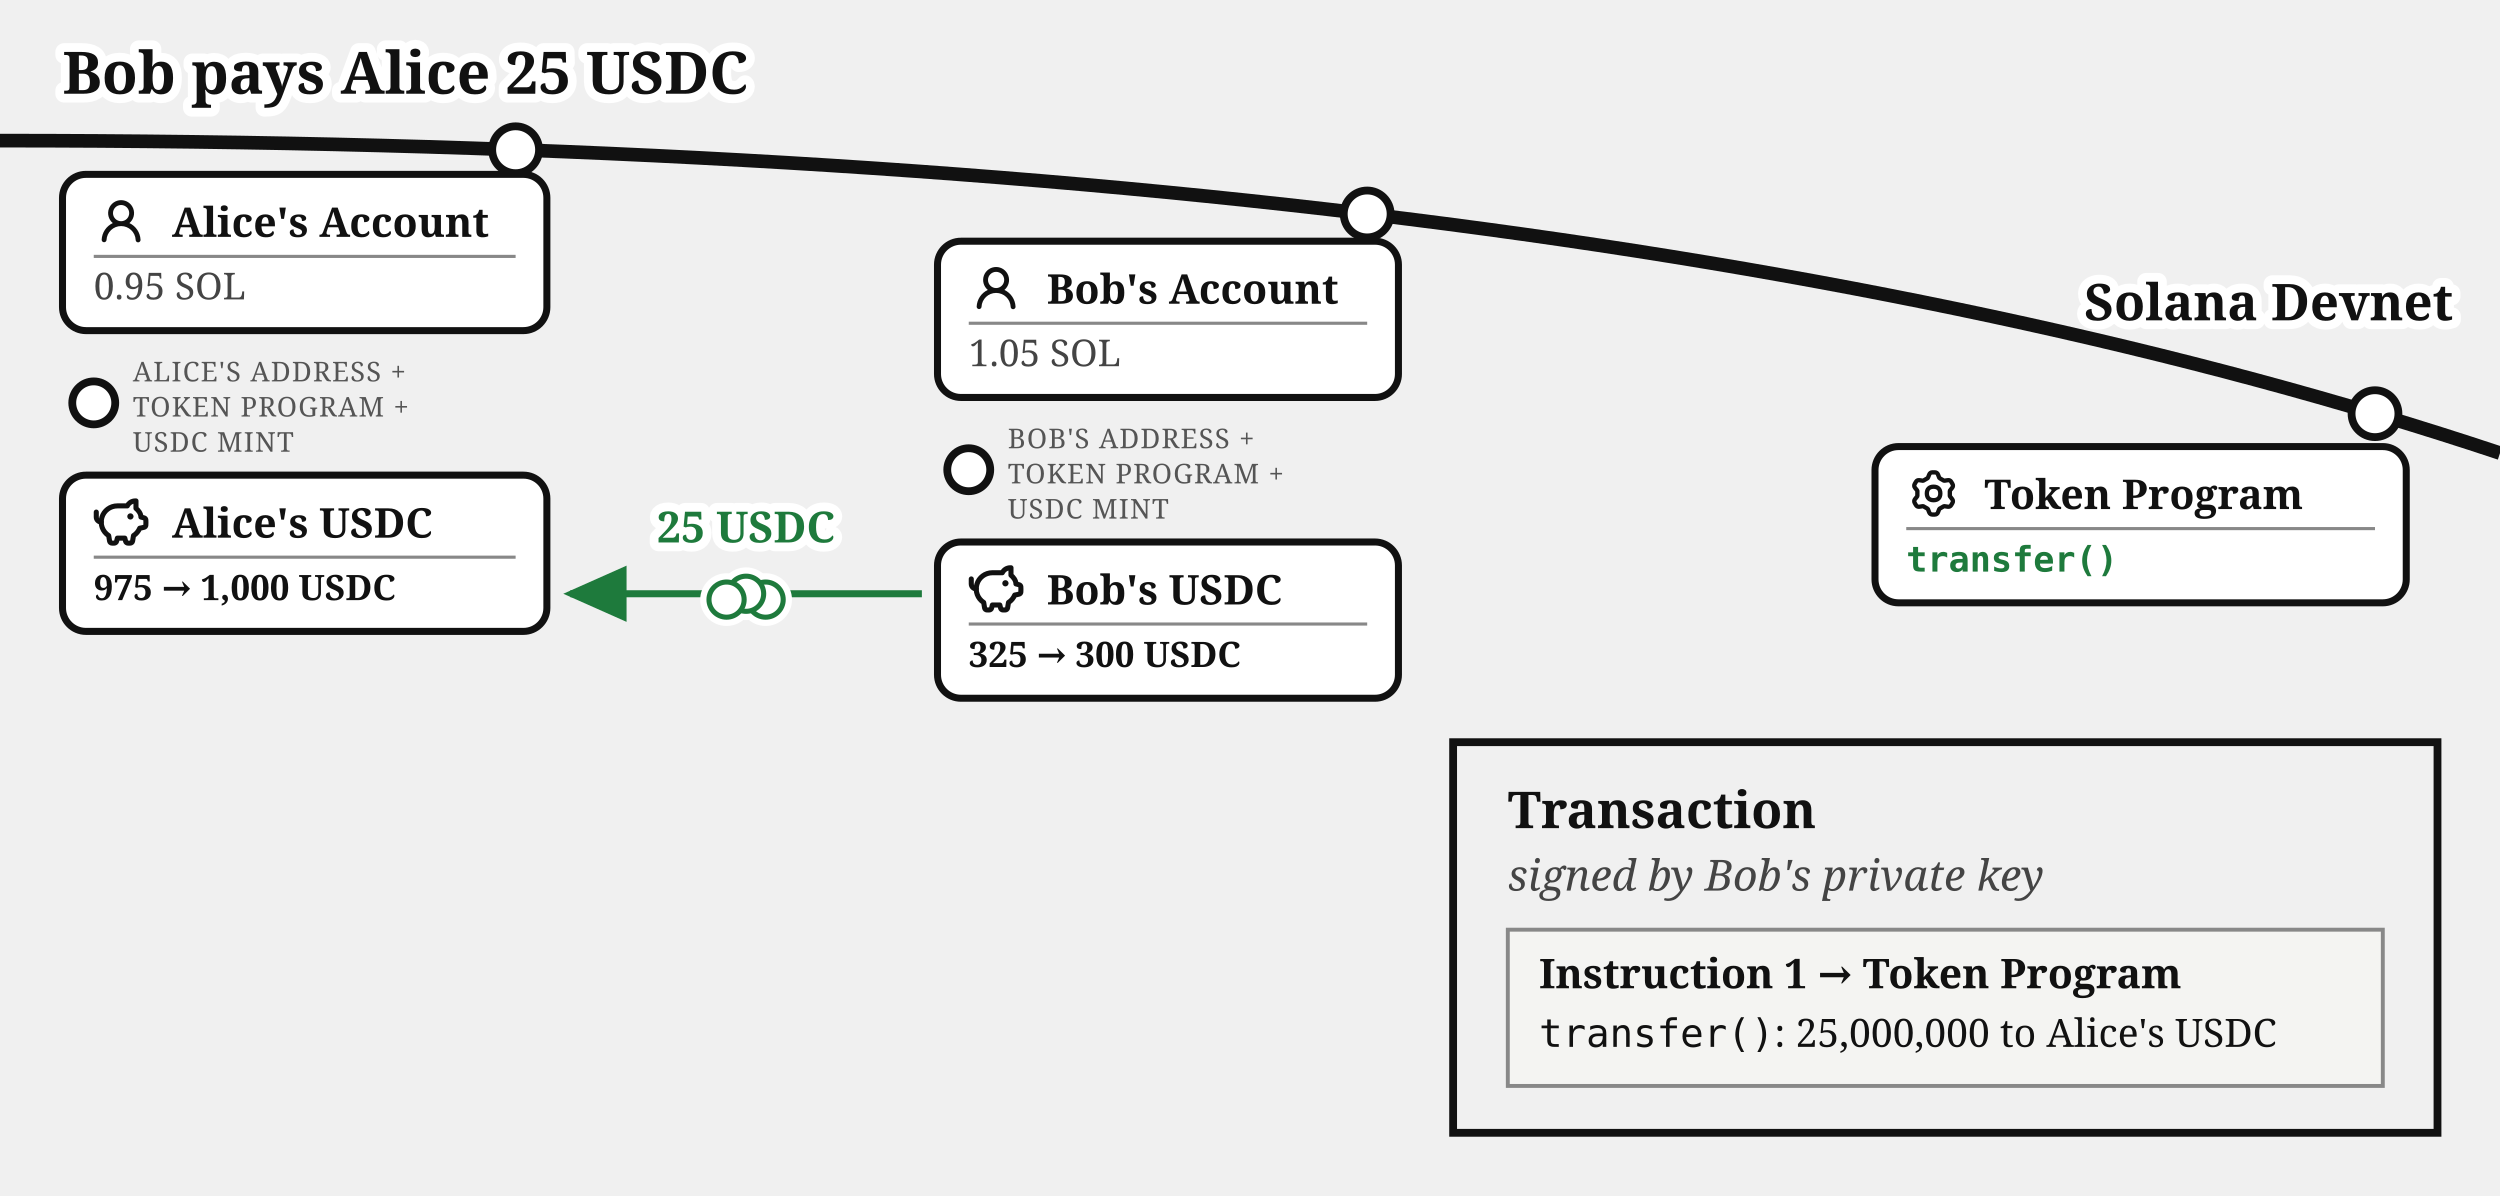
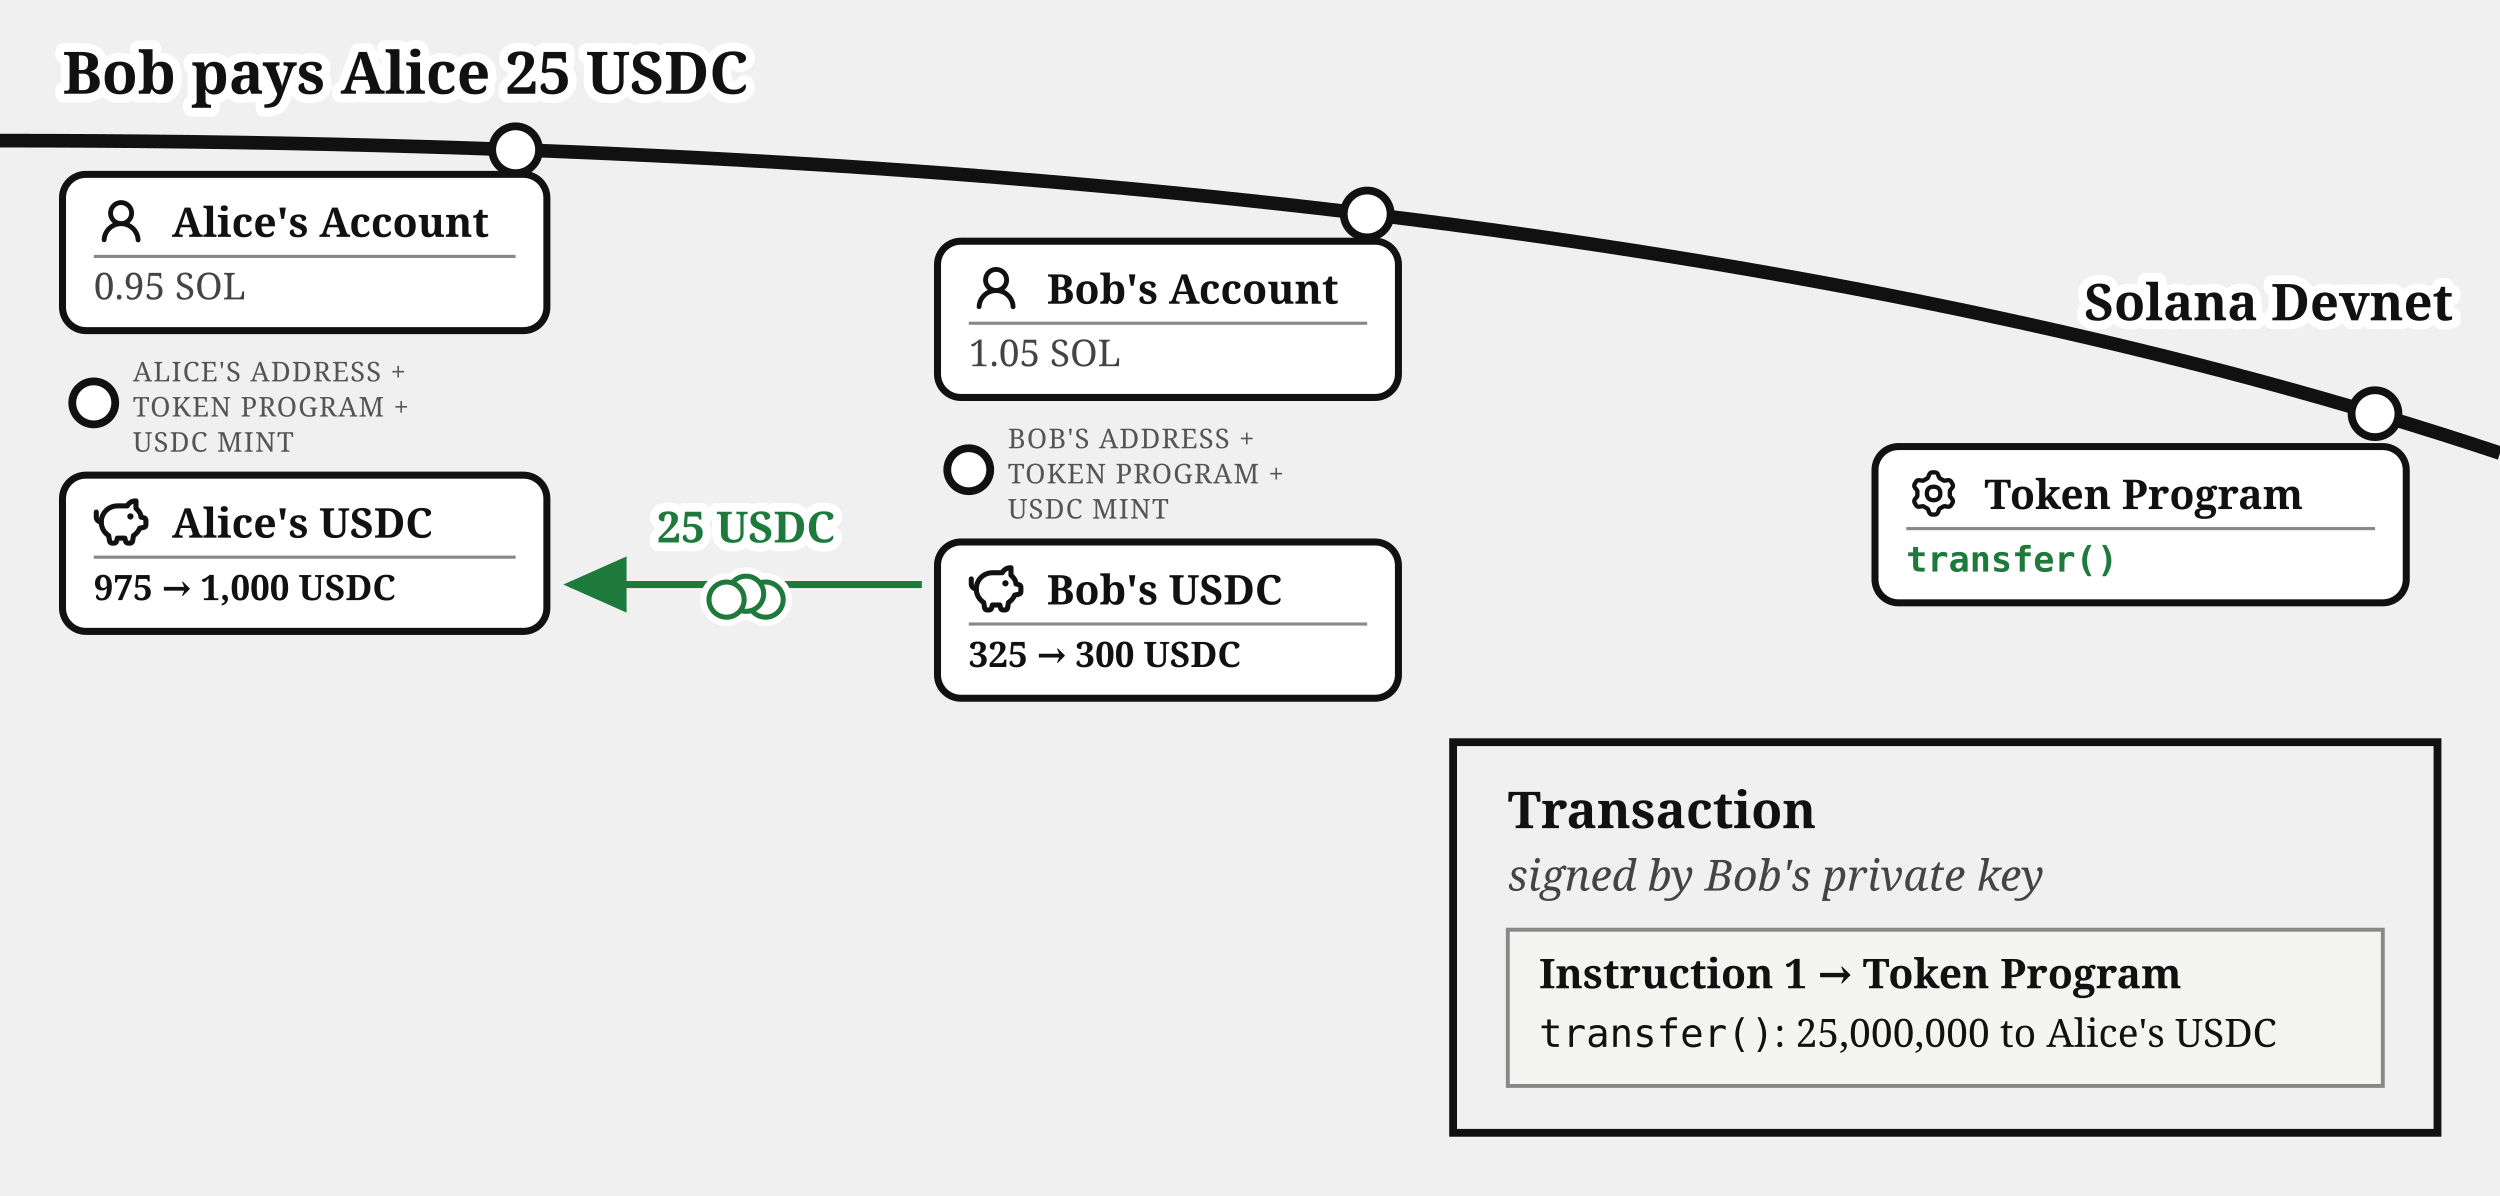
<svg xmlns="http://www.w3.org/2000/svg" viewBox="0 0 640 306" font-family="Gelasio, Georgia, serif" fill="#111">
  <text stroke="#fff" stroke-width="4.5" paint-order="stroke" stroke-linejoin="round" x="16" y="24" font-size="15" font-weight="bold">Bob pays Alice 25 USDC</text>
  <defs>
    <marker id="bobs-usdc-a" markerWidth="9" markerHeight="8" refX="8" refY="4" orient="auto">
      <path d="M0,0 L9,4 L0,8 z" fill="#1e7a3c" />
    </marker>
  </defs>
  <path d="M 0,36 Q 400,36 640,116" fill="none" stroke="#111" stroke-width="3.5" />
  <text stroke="#fff" stroke-width="4.5" paint-order="stroke" stroke-linejoin="round" x="628" y="82" font-size="13" font-weight="bold" text-anchor="end">Solana Devnet</text>
  <circle cx="132" cy="38.335" r="6" fill="#fff" stroke="#111" stroke-width="2" />
  <g>
    <rect x="16" y="44.638" width="124" height="40" rx="6" fill="#fff" stroke="#111" stroke-width="1.8" />
    <g transform="translate(24,49.6382)">
      <g transform="translate(0.36,0.767) scale(0.8301)" fill="#111">
        <path d="M10.561 8.073a6 6 0 0 1 3.432 5.142a.75.75 0 1 1-1.498.07a4.5 4.5 0 0 0-8.99 0a.75.75 0 0 1-1.498-.07a6 6 0 0 1 3.431-5.142a3.999 3.999 0 1 1 5.123 0M10.5 5a2.5 2.5 0 1 0-5 0a2.5 2.5 0 0 0 5 0" />
      </g>
    </g>
    <text x="44" y="60.638" font-size="10.5" font-weight="bold">Alice's Account</text>
    <line x1="24" y1="65.638" x2="132" y2="65.638" stroke="#888" stroke-width="0.8" />
    <text x="24" y="76.638" font-size="9.5" fill="#444">0.95 SOL</text>
  </g>
  <circle cx="24" cy="103.138" r="5.5" fill="#fff" stroke="#111" stroke-width="2" />
  <text x="34" y="97.638" font-size="7" letter-spacing="0.3" fill="#555">ALICE'S ADDRESS +</text>
  <text x="34" y="106.638" font-size="7" letter-spacing="0.3" fill="#555">TOKEN PROGRAM +</text>
  <text x="34" y="115.638" font-size="7" letter-spacing="0.3" fill="#555">USDC MINT</text>
  <g>
    <rect x="16" y="121.638" width="124" height="40" rx="6" fill="#fff" stroke="#111" stroke-width="1.8" />
    <g transform="translate(24,126.638)">
      <g transform="translate(-0.624,-0.624) scale(0.6353)" fill="none" stroke="#111" stroke-linecap="round" stroke-linejoin="round" stroke-width="2.047">
        <path d="M14.5 5.5h-4A6.5 6.5 0 0 0 7 17.478l.288 1.738c.07.423.105.635.202.798a1 1 0 0 0 .49.416c.178.07.392.07.822.07c.397 0 .596 0 .764-.062a1 1 0 0 0 .479-.374c.1-.148.15-.34.246-.727l.209-.837h3l.21.837c.096.386.144.58.245.727a1 1 0 0 0 .479.374c.168.062.367.062.764.062c.43 0 .644 0 .821-.07a1 1 0 0 0 .49-.416c.098-.163.133-.375.203-.798L17 17.478a6.5 6.5 0 0 0 2.502-2.978l.89-.178c.77-.154 1.155-.231 1.381-.508c.227-.276.227-.669.227-1.453v-.3c0-.75 0-1.124-.212-1.396c-.212-.27-.575-.362-1.303-.544L20 10c0-1.5-1.167-2.833-2-3.5v-3h-.264c-1.37 0-2.623.774-3.236 2" />
        <path d="M15.875 9.75h-.125m.25 0a.25.25 0 1 1-.5 0a.25.25 0 0 1 .5 0M2 8v2a2 2 0 0 0 2 2" />
      </g>
    </g>
    <text x="44" y="137.638" font-size="10.5" font-weight="bold">Alice's USDC</text>
    <line x1="24" y1="142.638" x2="132" y2="142.638" stroke="#888" stroke-width="0.8" />
    <text x="24" y="153.638" font-size="9" font-weight="bold">975 → 1,000 USDC</text>
  </g>
  <circle cx="350" cy="54.774" r="6" fill="#fff" stroke="#111" stroke-width="2" />
  <g>
    <rect x="240" y="61.751" width="118" height="40" rx="6" fill="#fff" stroke="#111" stroke-width="1.8" />
    <g transform="translate(248,66.751)">
      <g transform="translate(0.36,0.767) scale(0.8301)" fill="#111">
        <path d="M10.561 8.073a6 6 0 0 1 3.432 5.142a.75.75 0 1 1-1.498.07a4.5 4.5 0 0 0-8.99 0a.75.75 0 0 1-1.498-.07a6 6 0 0 1 3.431-5.142a3.999 3.999 0 1 1 5.123 0M10.5 5a2.5 2.5 0 1 0-5 0a2.5 2.5 0 0 0 5 0" />
      </g>
    </g>
    <text x="268" y="77.751" font-size="10.5" font-weight="bold">Bob's Account</text>
    <line x1="248" y1="82.751" x2="350" y2="82.751" stroke="#888" stroke-width="0.8" />
    <text x="248" y="93.751" font-size="9.5" fill="#444">1.05 SOL</text>
  </g>
  <circle cx="248" cy="120.251" r="5.5" fill="#fff" stroke="#111" stroke-width="2" />
  <text x="258" y="114.751" font-size="7" letter-spacing="0.3" fill="#555">BOB'S ADDRESS +</text>
  <text x="258" y="123.751" font-size="7" letter-spacing="0.3" fill="#555">TOKEN PROGRAM +</text>
  <text x="258" y="132.751" font-size="7" letter-spacing="0.3" fill="#555">USDC MINT</text>
  <g>
    <rect x="240" y="138.751" width="118" height="40" rx="6" fill="#fff" stroke="#111" stroke-width="1.8" />
    <g transform="translate(248,143.751)">
      <g transform="translate(-0.624,-0.624) scale(0.6353)" fill="none" stroke="#111" stroke-linecap="round" stroke-linejoin="round" stroke-width="2.047">
        <path d="M14.5 5.5h-4A6.5 6.5 0 0 0 7 17.478l.288 1.738c.07.423.105.635.202.798a1 1 0 0 0 .49.416c.178.07.392.07.822.07c.397 0 .596 0 .764-.062a1 1 0 0 0 .479-.374c.1-.148.15-.34.246-.727l.209-.837h3l.21.837c.096.386.144.58.245.727a1 1 0 0 0 .479.374c.168.062.367.062.764.062c.43 0 .644 0 .821-.07a1 1 0 0 0 .49-.416c.098-.163.133-.375.203-.798L17 17.478a6.5 6.5 0 0 0 2.502-2.978l.89-.178c.77-.154 1.155-.231 1.381-.508c.227-.276.227-.669.227-1.453v-.3c0-.75 0-1.124-.212-1.396c-.212-.27-.575-.362-1.303-.544L20 10c0-1.5-1.167-2.833-2-3.5v-3h-.264c-1.37 0-2.623.774-3.236 2" />
        <path d="M15.875 9.75h-.125m.25 0a.25.25 0 1 1-.5 0a.25.25 0 0 1 .5 0M2 8v2a2 2 0 0 0 2 2" />
      </g>
    </g>
    <text x="268" y="154.751" font-size="10.5" font-weight="bold">Bob's USDC</text>
    <line x1="248" y1="159.751" x2="350" y2="159.751" stroke="#888" stroke-width="0.8" />
    <text x="248" y="170.751" font-size="9" font-weight="bold">325 → 300 USDC</text>
  </g>
-   <path d="M 236,152 L 146,152" fill="none" stroke="#1e7a3c" stroke-width="1.8" marker-end="url(#bobs-usdc-a)" />
+   <path d="M 236,149.64 L 146,149.64" fill="none" stroke="#1e7a3c" stroke-width="1.8" marker-end="url(#bobs-usdc-a)" />
  <text stroke="#fff" stroke-width="4.5" paint-order="stroke" stroke-linejoin="round" x="191" y="138.87" font-size="11" fill="#1e7a3c" text-anchor="middle" font-weight="bold">25 USDC</text>
  <circle cx="608" cy="105.901" r="6" fill="#fff" stroke="#111" stroke-width="2" />
  <rect x="480" y="114.323" width="136" height="40" rx="6" fill="#fff" stroke="#111" stroke-width="1.8" />
  <g transform="translate(488,119.323)">
    <g transform="translate(0.951,0.952) scale(0.864)" fill="none" stroke="#111" stroke-linecap="round" stroke-linejoin="round" stroke-width="1.28">
      <path d="M11.808 7.727c0 .05.017.1.048.14l.667.84a.96.96 0 0 1 .082 1.08l-.392.676a.96.96 0 0 1-.975.47l-1.063-.16a.23.23 0 0 0-.145.027l-1.26.727a.23.23 0 0 0-.096.112l-.392 1a.96.96 0 0 1-.893.611h-.782a.96.96 0 0 1-.893-.61l-.392-1a.23.23 0 0 0-.096-.113L3.967 10.8a.23.23 0 0 0-.145-.028l-1.063.162a.96.96 0 0 1-.976-.47l-.39-.677a.96.96 0 0 1 .08-1.08l.67-.84a.22.22 0 0 0 .05-.14V6.273c0-.05-.018-.1-.05-.14l-.67-.84a.96.96 0 0 1-.08-1.08l.39-.676a.96.96 0 0 1 .976-.47l1.06.16a.23.23 0 0 0 .145-.027l1.262-.73a.23.23 0 0 0 .096-.113l.394-.996A.96.96 0 0 1 6.61.75h.784a.96.96 0 0 1 .893.61l.392.997q.028.075.096.116l1.26.727a.23.23 0 0 0 .145.028l1.062-.162a.96.96 0 0 1 .976.47l.391.677a.96.96 0 0 1-.081 1.08l-.67.84a.22.22 0 0 0-.049.14v1.454Z" />
      <path d="M7 8.996c1.277 0 1.996-.719 1.996-1.996S8.277 5.004 7 5.004S5.004 5.723 5.004 7S5.723 8.996 7 8.996" />
    </g>
  </g>
  <text x="508" y="130.323" font-size="10.5" font-weight="bold">Token Program</text>
  <line x1="488" y1="135.323" x2="608" y2="135.323" stroke="#888" stroke-width="0.8" />
  <text x="488" y="146.323" font-size="9" font-family="'DejaVu Sans Mono', Menlo, monospace" font-weight="bold" fill="#1e7a3c">transfer()</text>
  <rect x="372" y="190" width="252" height="100" fill="none" stroke="#111" stroke-width="2" />
  <text x="386" y="212" font-size="13" font-weight="bold">Transaction</text>
  <text x="386" y="228" font-size="11" fill="#444" font-style="italic">signed by Bob's private key</text>
  <rect x="386" y="238" width="224" height="40" fill="#f4f4f2" stroke="#888" stroke-width="1" />
  <text x="394" y="253" font-size="10.5" font-weight="bold">Instruction 1 → Token Program</text>
  <text x="394" y="268" font-size="10">
    <tspan font-family="'DejaVu Sans Mono', Menlo, monospace">transfer()</tspan>: 25,000,000 to Alice's USDC</text>
  <g class="coin" transform="translate(191,152)" fill="#fff">
    <g stroke="#fff" stroke-width="4.5">
      <circle cx="5" cy="1.5" r="4.5" />
      <circle cx="0" cy="0" r="4.5" />
      <circle cx="-5" cy="1.5" r="4.5" />
    </g>
    <g stroke="#1e7a3c" stroke-width="1.3">
      <circle cx="5" cy="1.5" r="4.5" />
      <circle cx="0" cy="0" r="4.5" />
      <circle cx="-5" cy="1.5" r="4.5" />
    </g>
  </g>
</svg>
